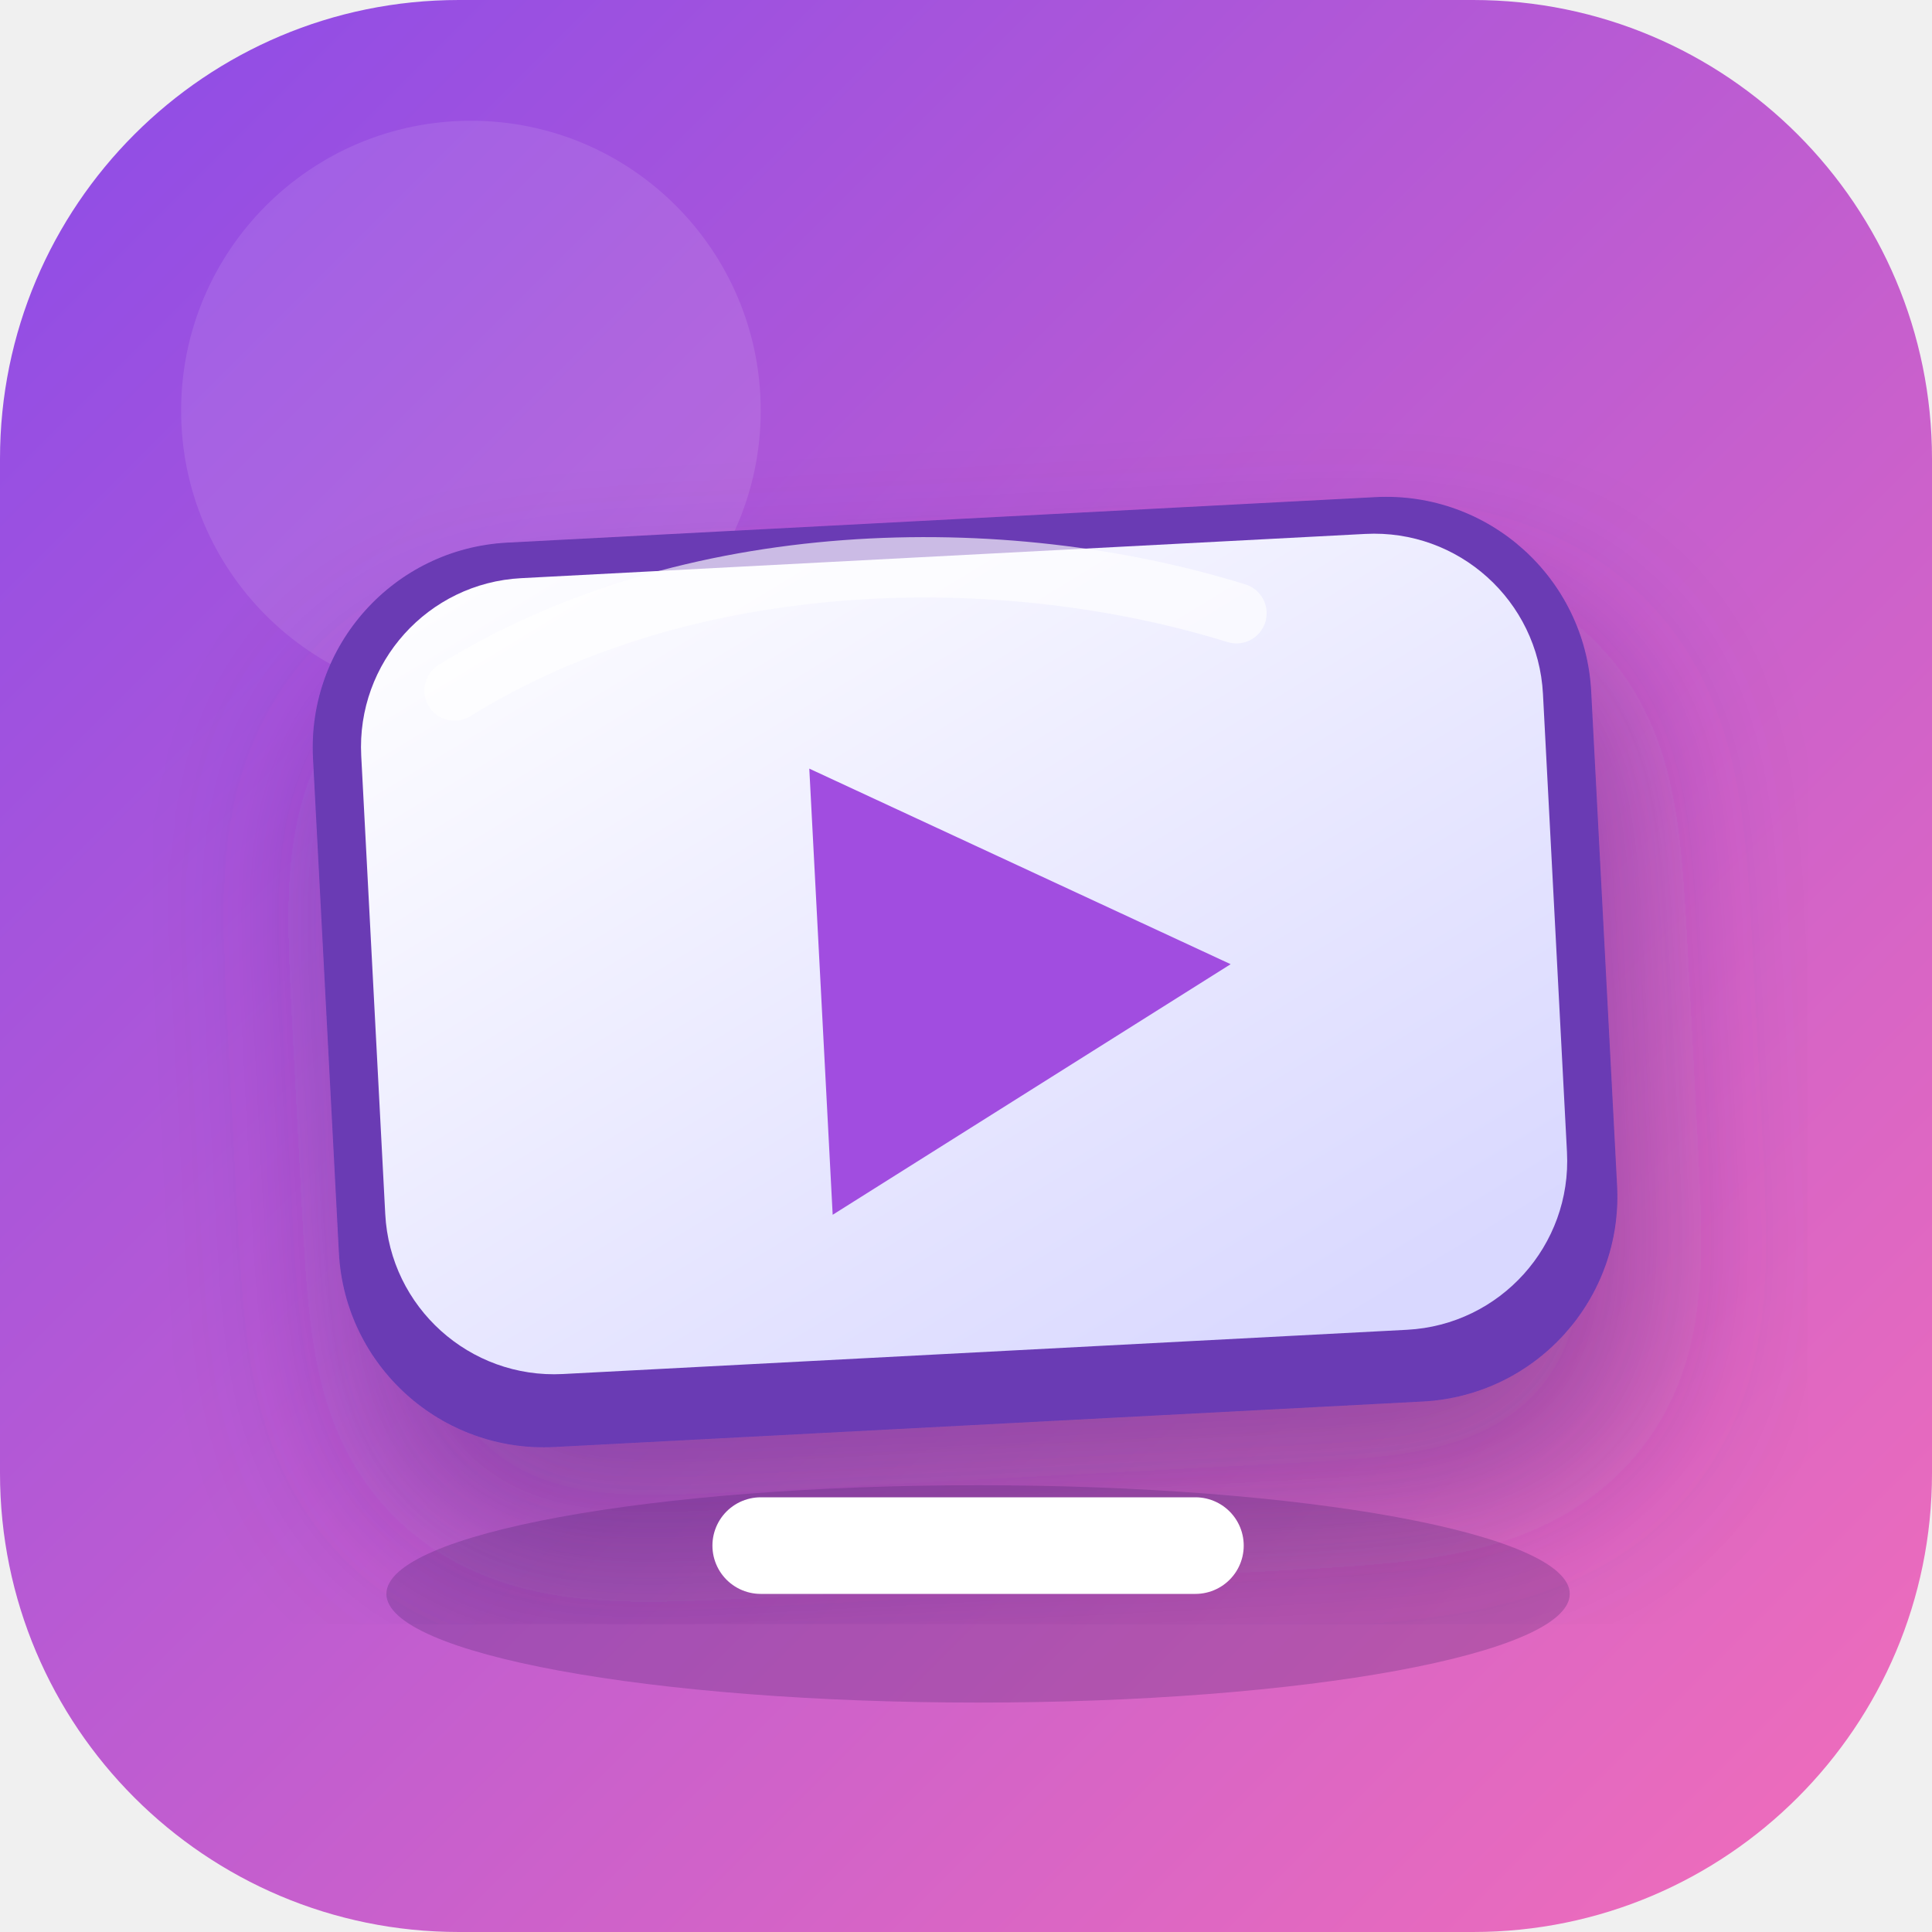
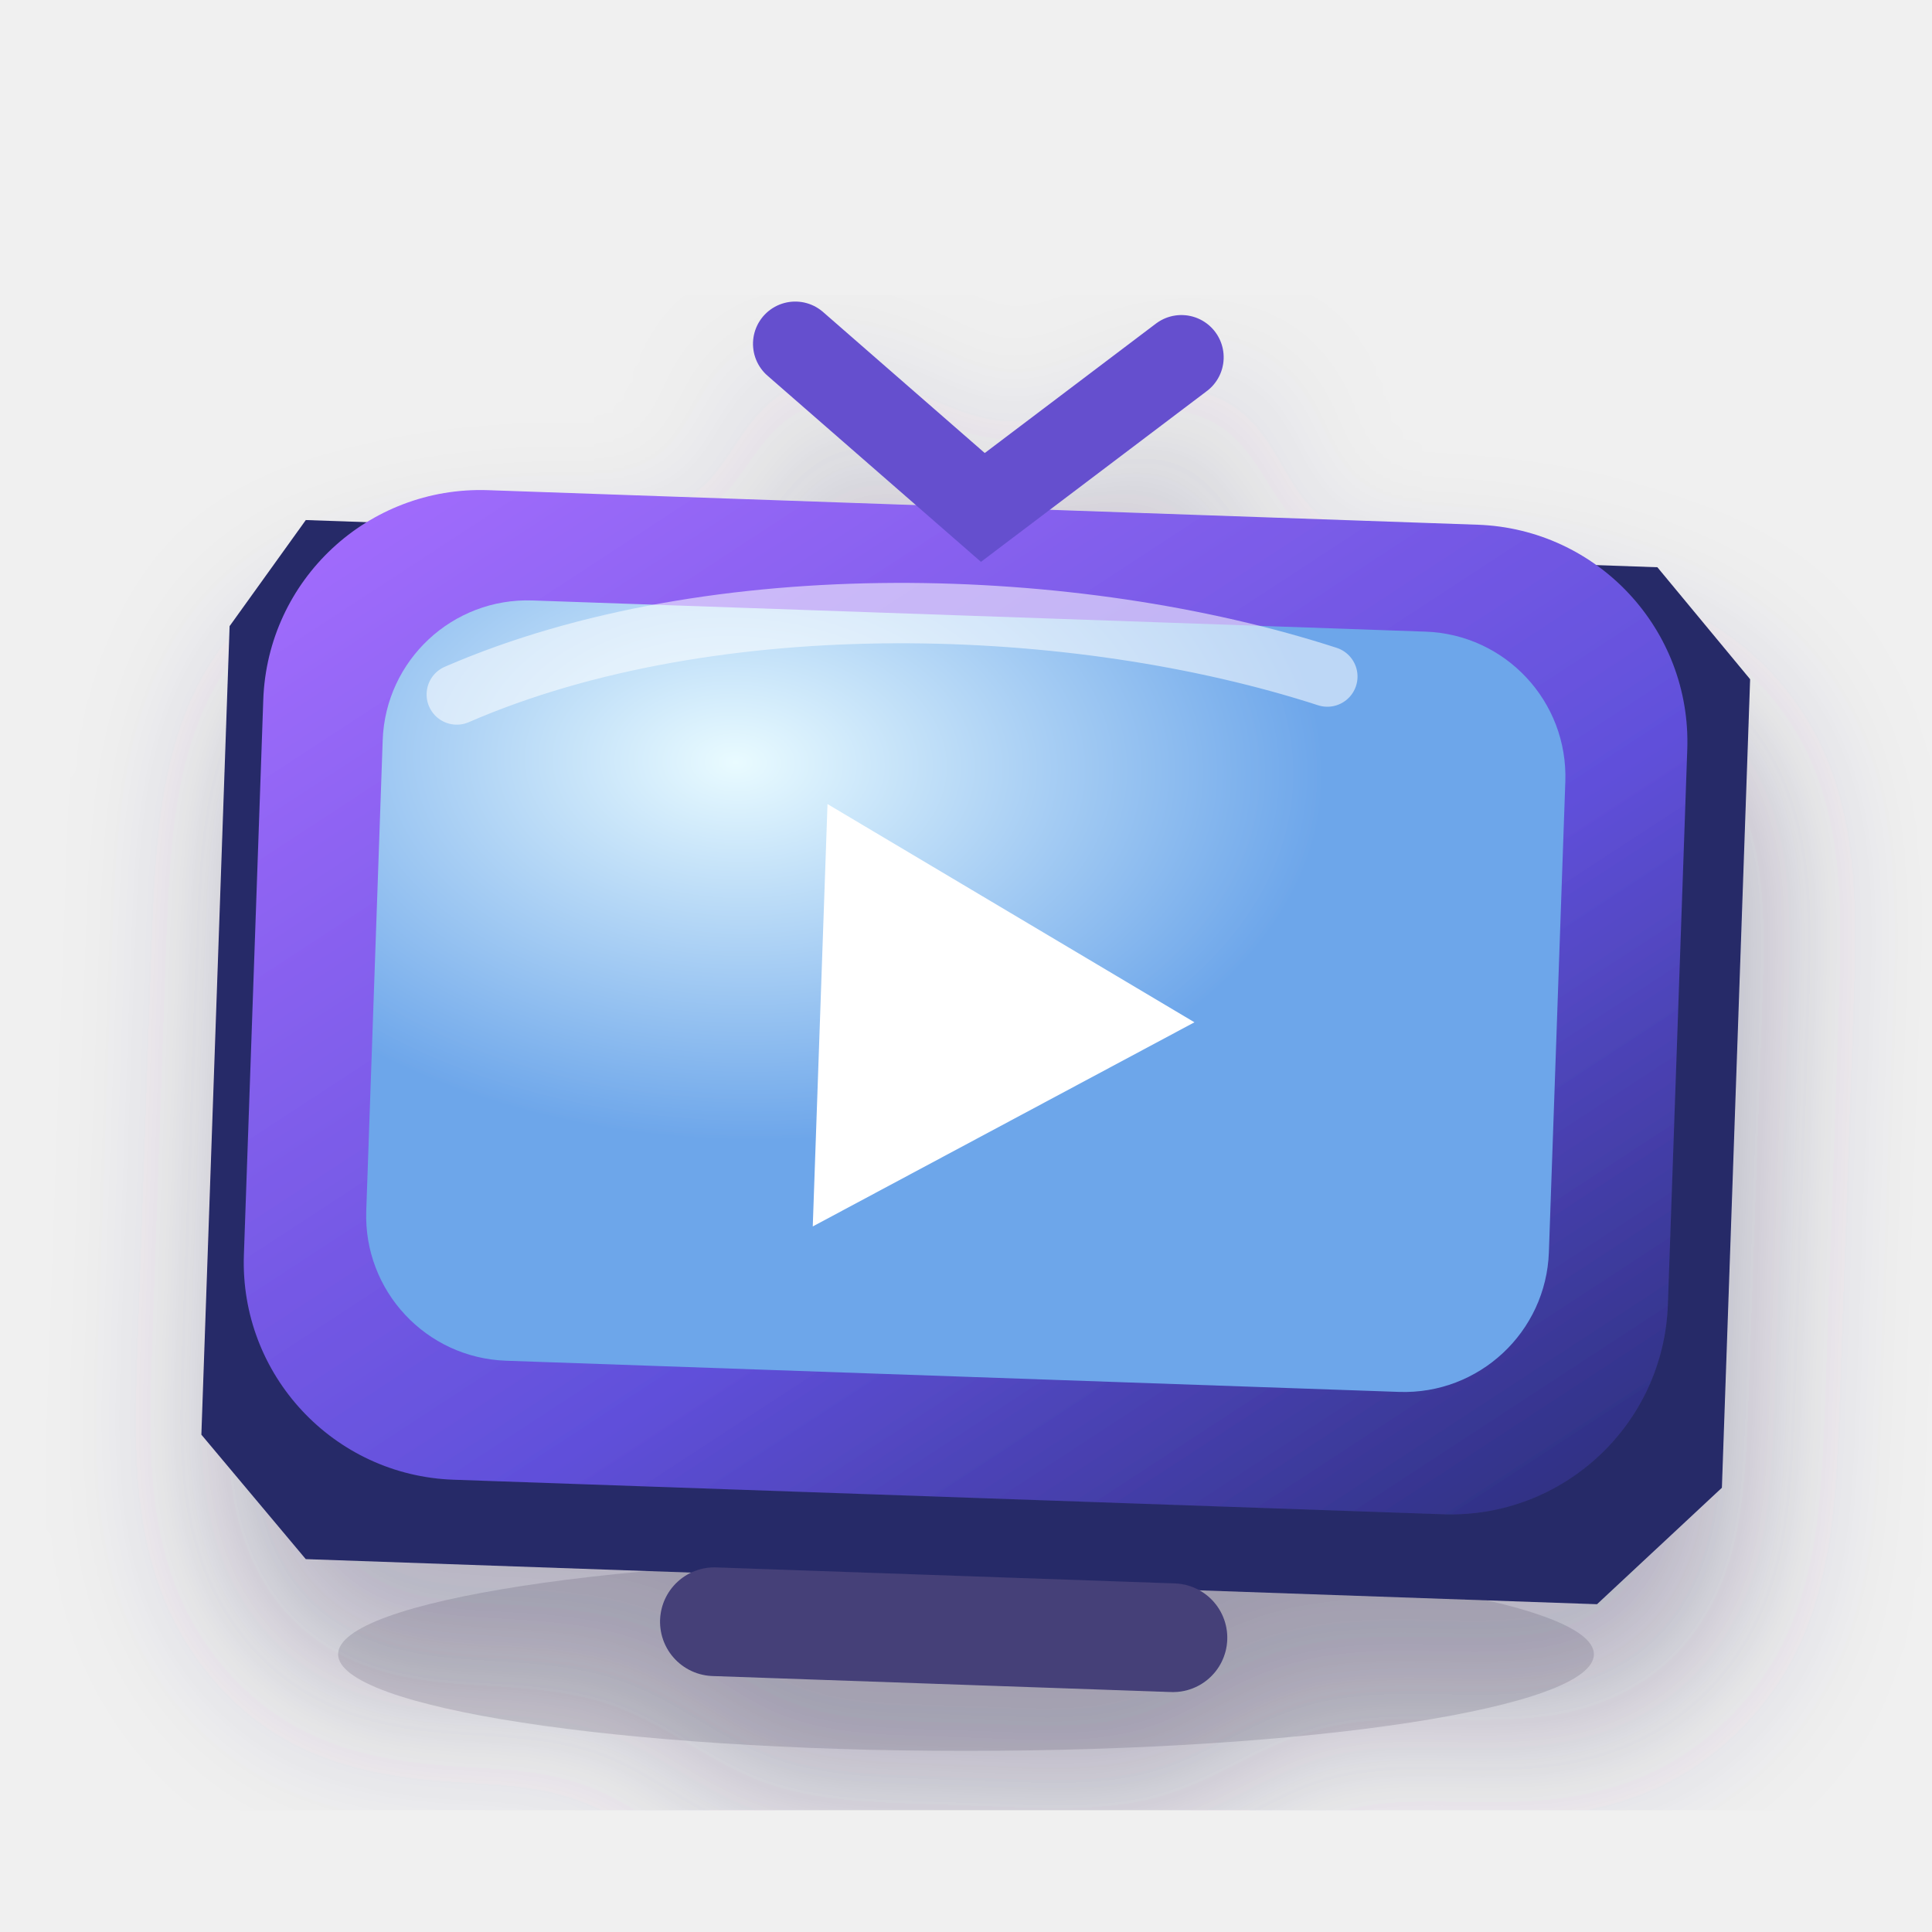
<svg xmlns="http://www.w3.org/2000/svg" viewBox="0 0 160 160">
  <defs>
-     <linearGradient id="bg" x2="1" y2="1">
-       <stop stop-color="#8b4be8" />
-       <stop offset="1" stop-color="#f36eb9" />
+     <linearGradient id="a" x2="1" y2="1">
+       <stop stop-color="#a66eff" />
+       <stop offset=".6" stop-color="#6050da" />
+       <stop offset="1" stop-color="#292d78" />
    </linearGradient>
-     <linearGradient id="o" x2=".8" y2="1">
-       <stop stop-color="#fff" />
-       <stop offset="1" stop-color="#d9d8ff" />
-     </linearGradient>
+     <radialGradient id="b" cx="30%" cy="20%">
+       <stop stop-color="#e9fbff" />
+       <stop offset="1" stop-color="#6da6ea" />
+     </radialGradient>
    <filter id="s">
-       <feDropShadow dy="9" stdDeviation="7" flood-color="#482575" flood-opacity=".42" />
+       <feDropShadow dy="10" stdDeviation="7" flood-color="#3e3866" flood-opacity=".34" />
    </filter>
  </defs>
-   <rect width="160" height="160" rx="38" fill="url(#bg)" />
-   <circle cx="39" cy="34" r="24" fill="#fff" opacity=".1" />
-   <ellipse cx="81" cy="132" rx="49" ry="9" fill="#3e1f66" opacity=".25" />
-   <g filter="url(#s)" transform="rotate(-3 80 82)">
-     <rect x="27" y="43" width="106" height="75" rx="17" fill="#6a3bb4" />
-     <rect x="31" y="46" width="98" height="66" rx="14" fill="url(#o)" />
-     <path d="m68 63 34 18-34 19z" fill="#a14ee0" />
-     <path d="M39 55c20-11 46-10 65-3" fill="none" stroke="#fff" stroke-width="5" stroke-linecap="round" opacity=".65" />
+   <ellipse cx="80" cy="137" rx="52" ry="8" fill="#504c5f" opacity=".2" />
+   <g filter="url(#s)" transform="rotate(2 80 82)">
+     <path d="M24 45h112l8 9v67l-10 10H27l-9-10V54z" fill="#282b68" />
+     <rect x="21" y="42" width="118" height="82" rx="18" fill="url(#a)" />
+     <rect x="31" y="51" width="98" height="63" rx="12" fill="url(#b)" />
+     <path d="M37 59c21-10 51-10 72-4" fill="none" stroke="#fff" stroke-width="5" stroke-linecap="round" opacity=".55" />
+     <path d="m68 67 31 17-31 18z" fill="#fff" />
+     <path d="M61 135h38" stroke="#454078" stroke-width="9" stroke-linecap="round" />
+     <path d="m64 29 16 13 16-13" fill="none" stroke="#6550ce" stroke-width="7" stroke-linecap="round" />
  </g>
-   <path d="M63 128h36" stroke="#fff" stroke-width="8" stroke-linecap="round" />
</svg>
